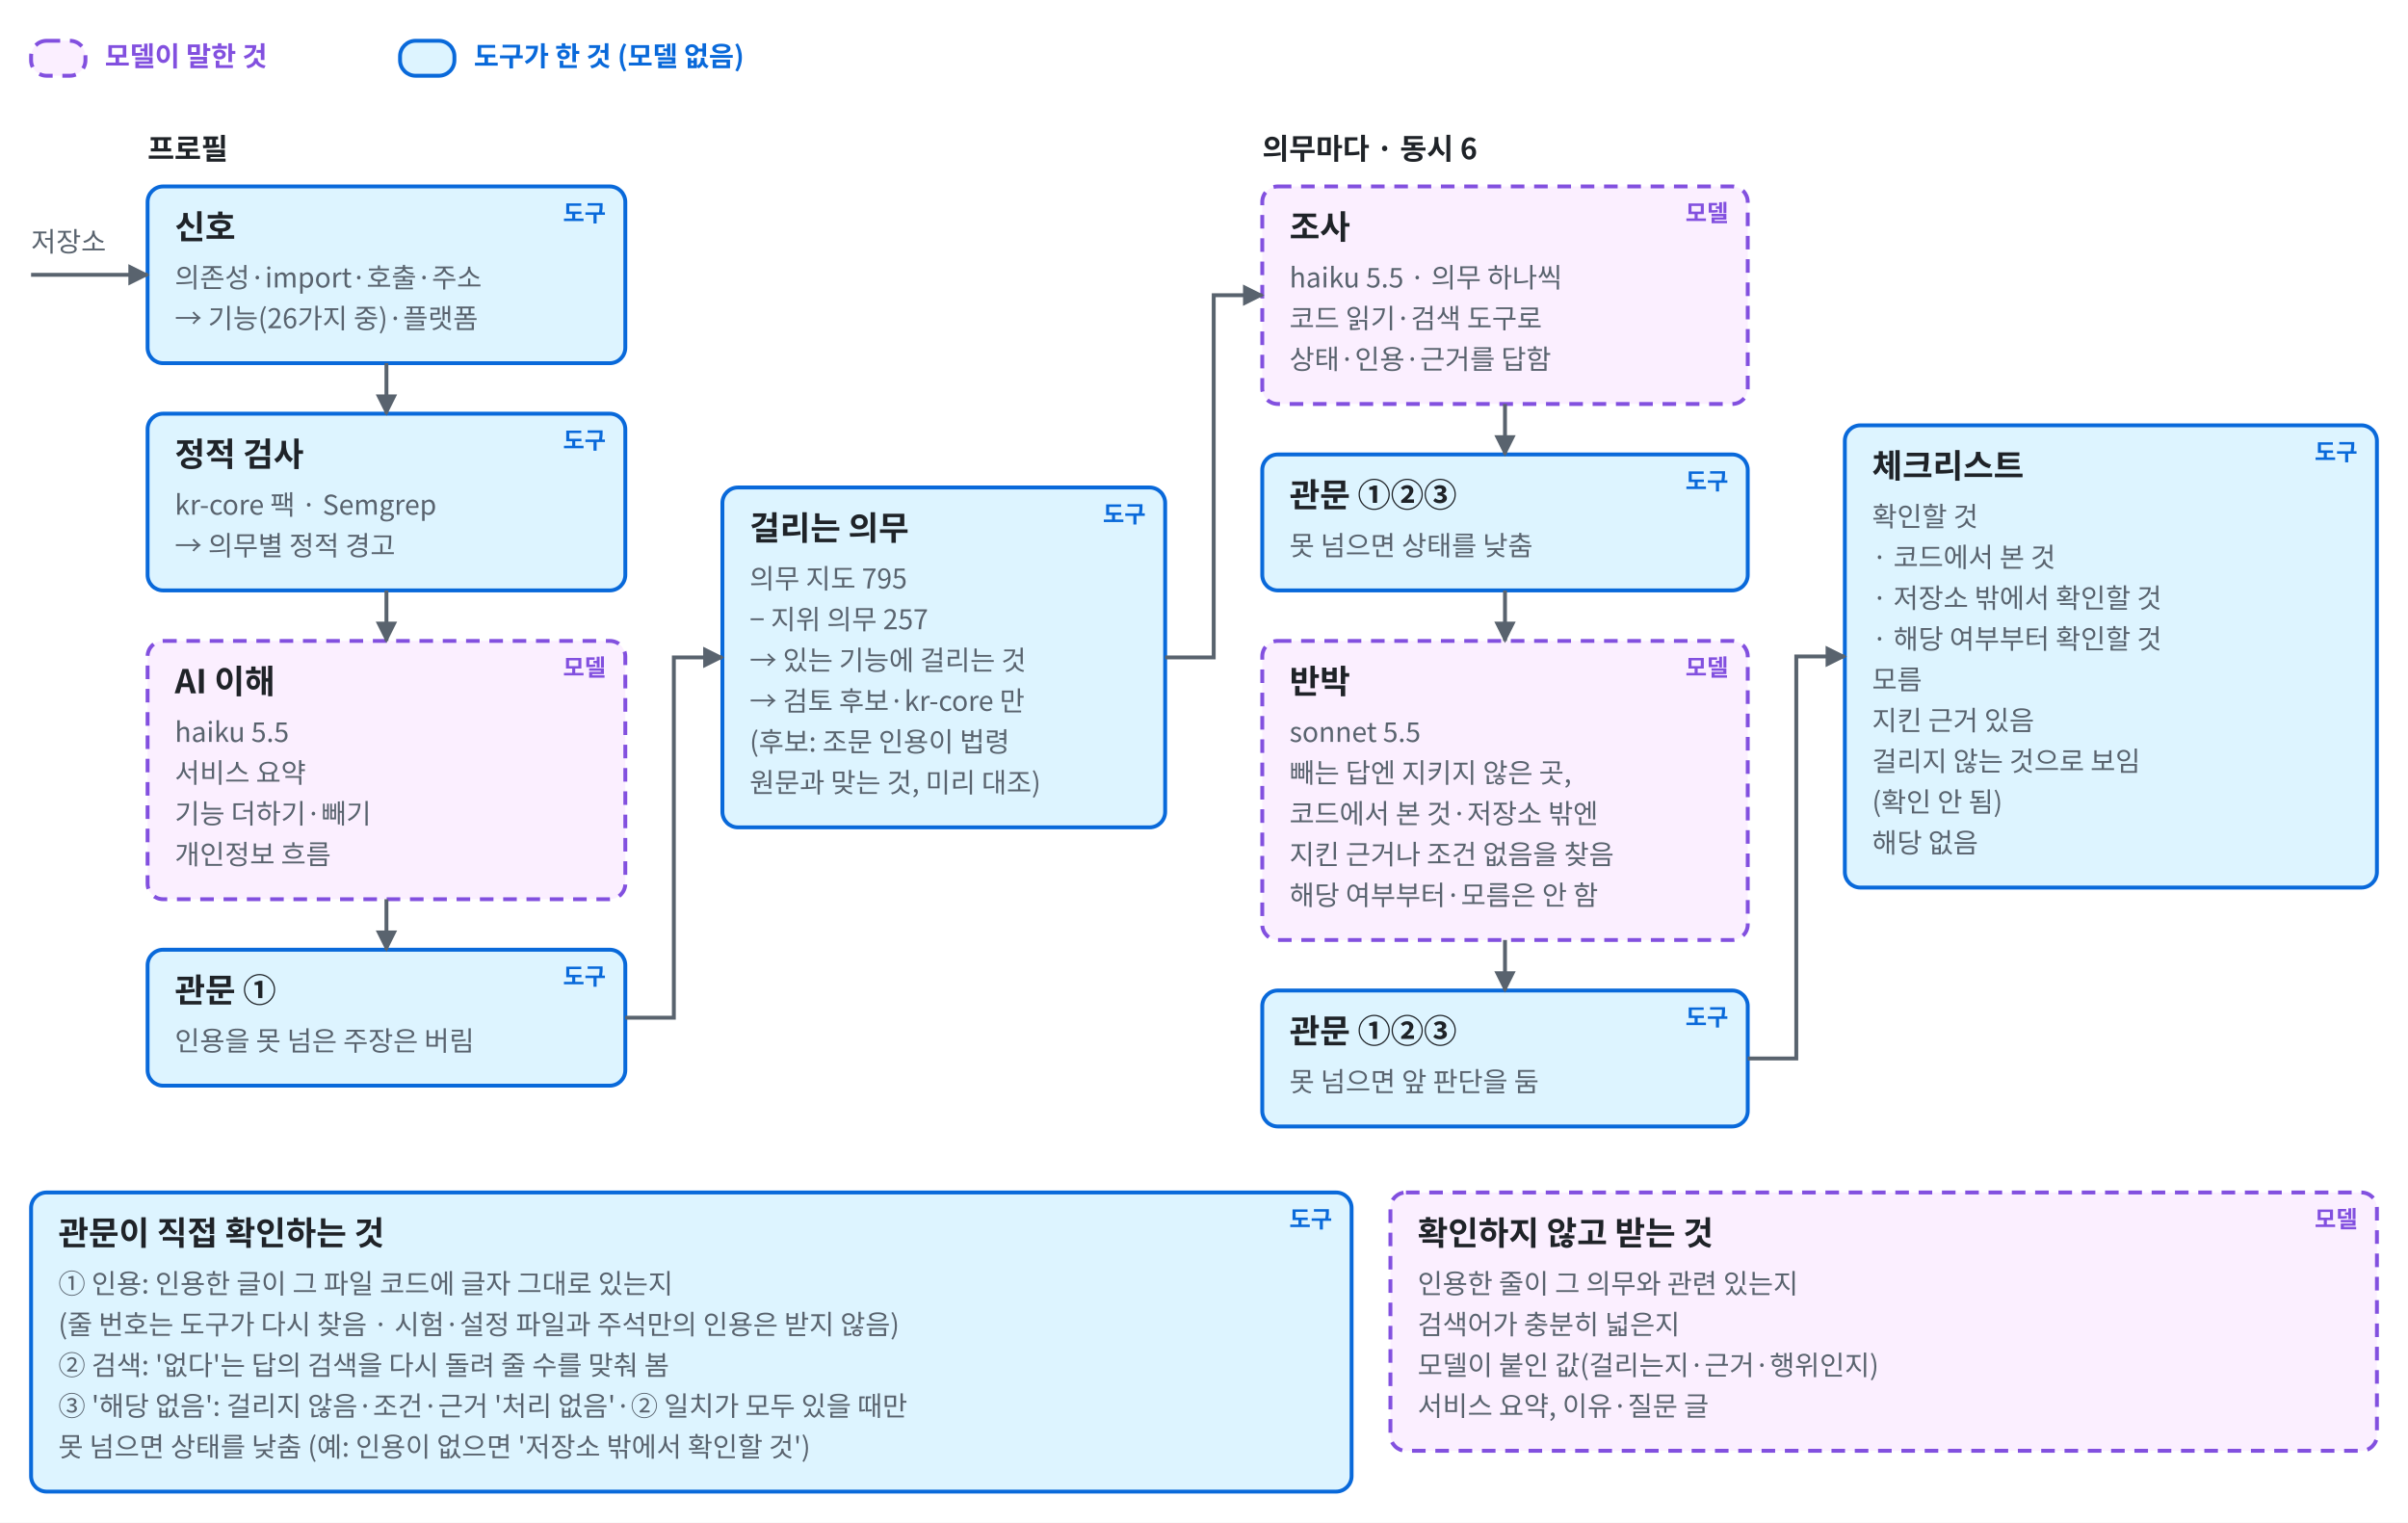
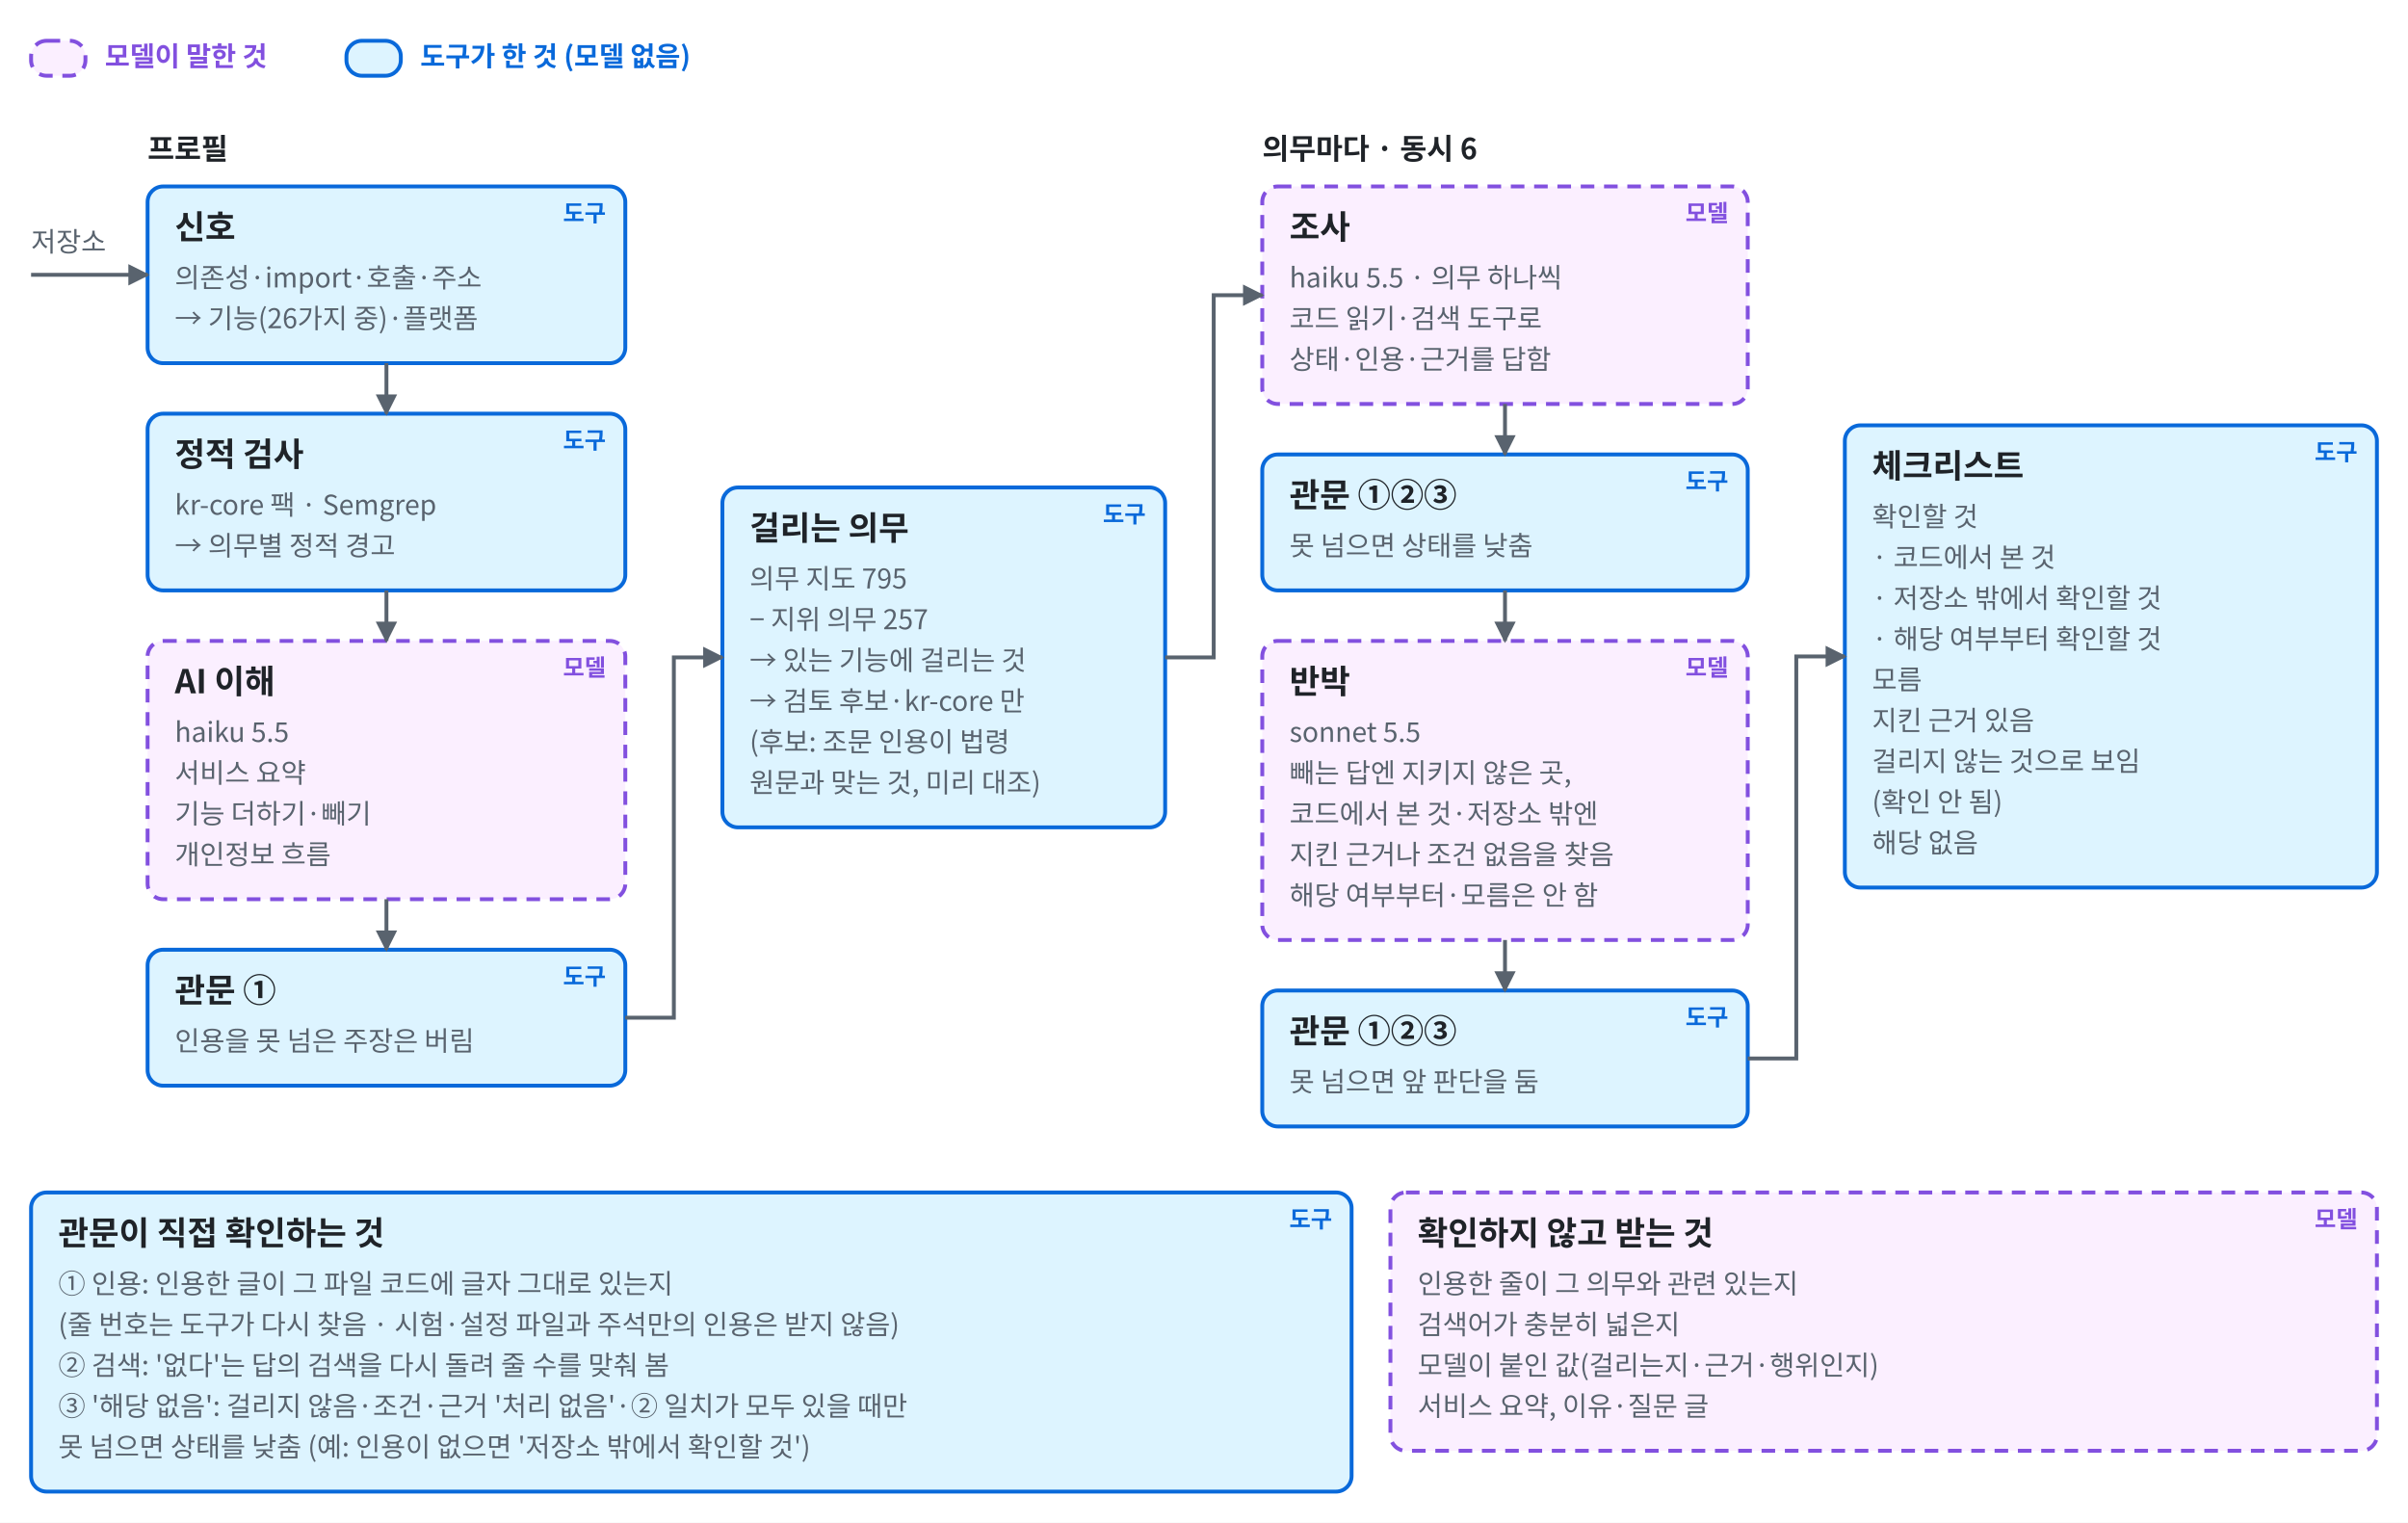
<svg xmlns="http://www.w3.org/2000/svg" width="1240" height="784" viewBox="0 0 1240 784" font-family="-apple-system, BlinkMacSystemFont, 'Apple SD Gothic Neo', 'Malgun Gothic', 'Noto Sans KR', 'Noto Sans CJK KR', sans-serif">
  <defs>
    <marker id="how-review-head" viewBox="0 0 10 10" refX="9" refY="5" markerUnits="userSpaceOnUse" markerWidth="11" markerHeight="11" orient="auto-start-reverse">
      <path d="M0 0 L10 5 L0 10 z" class="hw-head t-plain" />
    </marker>
    <marker id="how-review-head-out" viewBox="0 0 10 10" refX="9" refY="5" markerUnits="userSpaceOnUse" markerWidth="13" markerHeight="13" orient="auto-start-reverse">
      <path d="M0 0 L10 5 L0 10 z" class="hw-head t-out" />
    </marker>
    <style>
  .hw-bg { fill: #ffffff; }
  .hw-lane { fill: #f6f8fa; stroke: #d1d9e0; stroke-width: 1.5; }
  .hw-lane.t-out { fill: #fff1e5; stroke: #bc4c00; }
  .hw-lane.t-keep { fill: #ffffff; stroke: #818b98; }
  .hw-lane-name { fill: #1f2328; }
  .hw-lane-name.t-out { fill: #953800; }
  .hw-sub { fill: #59636e; }
  .hw-box { fill: #ffffff; stroke: #818b98; stroke-width: 1.5; }
  .hw-box.t-out { fill: #fff1e5; stroke: #bc4c00; stroke-width: 2; }
  .hw-box.t-model { fill: #fbefff; stroke: #8250df; stroke-width: 2; }
  .hw-box.t-tool { fill: #ddf4ff; stroke: #0969da; stroke-width: 2; }
  .hw-box.t-keep { fill: #ffffff; stroke: #1f2328; stroke-width: 2; }
  .hw-title { fill: #1f2328; }
  .hw-line { fill: #59636e; }
  .hw-tag { fill: #59636e; }
  .hw-tag.t-out { fill: #953800; }
  .hw-tag.t-model { fill: #8250df; }
  .hw-tag.t-tool { fill: #0969da; }
  .hw-edge { fill: none; stroke: #59636e; stroke-width: 2; }
  .hw-seam { fill: none; stroke: #59636e; stroke-width: 2; }
  .hw-edge.t-out { stroke: #bc4c00; stroke-width: 3; }
  .hw-head { fill: #59636e; }
  .hw-head.t-out { fill: #bc4c00; }
  .hw-elabel { fill: #59636e; paint-order: stroke; stroke: #ffffff; stroke-width: 5px; stroke-linejoin: round; }
  .hw-elabel.t-out { fill: #953800; font-weight: 700; }
+   .hw-num { fill: #0969da; paint-order: stroke; stroke: #ffffff; stroke-width: 6px; stroke-linejoin: round; }
+   .hw-small { fill: #59636e; }
+   .hw-code { fill: #1f2328; }
    </style>
  </defs>
  <rect class="hw-bg" width="1240" height="784" />
  <rect class="hw-box t-model" x="16" y="21" width="28" height="18" rx="8" stroke-dasharray="7 5" />
  <text class="hw-tag t-model" x="54" y="34" font-size="14" font-weight="700">모델이 말한 것</text>
-   <rect class="hw-box t-tool" x="206" y="21" width="28" height="18" rx="8" />
-   <text class="hw-tag t-tool" x="244" y="34" font-size="14" font-weight="700">도구가 한 것 (모델 없음)</text>
+   <rect class="hw-box t-tool" x="178.4" y="21" width="28" height="18" rx="8" />
+   <text class="hw-tag t-tool" x="216.4" y="34" font-size="14" font-weight="700">도구가 한 것 (모델 없음)</text>
  <text class="hw-lane-name" x="76" y="82" font-size="15" font-weight="700">프로필</text>
  <text class="hw-lane-name" x="650" y="82" font-size="15" font-weight="700">의무마다 · 동시 6</text>
  <rect class="hw-box t-tool" x="76" y="96" width="246" height="91" rx="8" data-id="sig" />
  <text class="hw-title" x="90" y="123" font-size="17" font-weight="700" data-in="sig">신호</text>
  <text class="hw-tag t-tool" x="312" y="114" font-size="12" font-weight="700" text-anchor="end" data-in="sig">도구</text>
  <text class="hw-line" x="90" y="148" font-size="14" data-in="sig">의존성·import·호출·주소</text>
  <text class="hw-line" x="90" y="169" font-size="14" data-in="sig">→ 기능(26가지 중)·플랫폼</text>
  <rect class="hw-box t-tool" x="76" y="213" width="246" height="91" rx="8" data-id="stat" />
  <text class="hw-title" x="90" y="240" font-size="17" font-weight="700" data-in="stat">정적 검사</text>
  <text class="hw-tag t-tool" x="312" y="231" font-size="12" font-weight="700" text-anchor="end" data-in="stat">도구</text>
  <text class="hw-line" x="90" y="265" font-size="14" data-in="stat">kr-core 팩 · Semgrep</text>
  <text class="hw-line" x="90" y="286" font-size="14" data-in="stat">→ 의무별 정적 경고</text>
  <rect class="hw-box t-model" x="76" y="330" width="246" height="133" rx="8" stroke-dasharray="7 5" data-id="und" />
  <text class="hw-title" x="90" y="357" font-size="17" font-weight="700" data-in="und">AI 이해</text>
  <text class="hw-tag t-model" x="312" y="348" font-size="12" font-weight="700" text-anchor="end" data-in="und">모델</text>
  <text class="hw-line" x="90" y="382" font-size="14" data-in="und">haiku 5.5</text>
  <text class="hw-line" x="90" y="403" font-size="14" data-in="und">서비스 요약</text>
  <text class="hw-line" x="90" y="424" font-size="14" data-in="und">기능 더하기·빼기</text>
  <text class="hw-line" x="90" y="445" font-size="14" data-in="und">개인정보 흐름</text>
  <rect class="hw-box t-tool" x="76" y="489" width="246" height="70" rx="8" data-id="g1" />
  <text class="hw-title" x="90" y="516" font-size="17" font-weight="700" data-in="g1">관문 ①</text>
  <text class="hw-tag t-tool" x="312" y="507" font-size="12" font-weight="700" text-anchor="end" data-in="g1">도구</text>
  <text class="hw-line" x="90" y="541" font-size="14" data-in="g1">인용을 못 넘은 주장은 버림</text>
  <rect class="hw-box t-model" x="650" y="96" width="250" height="112" rx="8" stroke-dasharray="7 5" data-id="inv" />
  <text class="hw-title" x="664" y="123" font-size="17" font-weight="700" data-in="inv">조사</text>
  <text class="hw-tag t-model" x="890" y="114" font-size="12" font-weight="700" text-anchor="end" data-in="inv">모델</text>
  <text class="hw-line" x="664" y="148" font-size="14" data-in="inv">haiku 5.5 · 의무 하나씩</text>
  <text class="hw-line" x="664" y="169" font-size="14" data-in="inv">코드 읽기·검색 도구로</text>
  <text class="hw-line" x="664" y="190" font-size="14" data-in="inv">상태·인용·근거를 답함</text>
  <rect class="hw-box t-tool" x="650" y="234" width="250" height="70" rx="8" data-id="g2" />
  <text class="hw-title" x="664" y="261" font-size="17" font-weight="700" data-in="g2">관문 ①②③</text>
  <text class="hw-tag t-tool" x="890" y="252" font-size="12" font-weight="700" text-anchor="end" data-in="g2">도구</text>
  <text class="hw-line" x="664" y="286" font-size="14" data-in="g2">못 넘으면 상태를 낮춤</text>
  <rect class="hw-box t-model" x="650" y="330" width="250" height="154" rx="8" stroke-dasharray="7 5" data-id="reb" />
  <text class="hw-title" x="664" y="357" font-size="17" font-weight="700" data-in="reb">반박</text>
  <text class="hw-tag t-model" x="890" y="348" font-size="12" font-weight="700" text-anchor="end" data-in="reb">모델</text>
  <text class="hw-line" x="664" y="382" font-size="14" data-in="reb">sonnet 5.5</text>
  <text class="hw-line" x="664" y="403" font-size="14" data-in="reb">빼는 답엔 지키지 않은 곳,</text>
  <text class="hw-line" x="664" y="424" font-size="14" data-in="reb">코드에서 본 것·저장소 밖엔</text>
  <text class="hw-line" x="664" y="445" font-size="14" data-in="reb">지킨 근거나 조건 없음을 찾음</text>
  <text class="hw-line" x="664" y="466" font-size="14" data-in="reb">해당 여부부터·모름은 안 함</text>
  <rect class="hw-box t-tool" x="650" y="510" width="250" height="70" rx="8" data-id="g3" />
  <text class="hw-title" x="664" y="537" font-size="17" font-weight="700" data-in="g3">관문 ①②③</text>
  <text class="hw-tag t-tool" x="890" y="528" font-size="12" font-weight="700" text-anchor="end" data-in="g3">도구</text>
  <text class="hw-line" x="664" y="562" font-size="14" data-in="g3">못 넘으면 앞 판단을 둠</text>
  <rect class="hw-box t-tool" x="372" y="251" width="228" height="175" rx="8" data-id="duty" />
  <text class="hw-title" x="386" y="278" font-size="17" font-weight="700" data-in="duty">걸리는 의무</text>
  <text class="hw-tag t-tool" x="590" y="269" font-size="12" font-weight="700" text-anchor="end" data-in="duty">도구</text>
  <text class="hw-line" x="386" y="303" font-size="14" data-in="duty">의무 지도 795</text>
  <text class="hw-line" x="386" y="324" font-size="14" data-in="duty">− 지위 의무 257</text>
  <text class="hw-line" x="386" y="345" font-size="14" data-in="duty">→ 있는 기능에 걸리는 것</text>
  <text class="hw-line" x="386" y="366" font-size="14" data-in="duty">→ 검토 후보·kr-core 만</text>
  <text class="hw-line" x="386" y="387" font-size="14" data-in="duty">(후보: 조문 인용이 법령</text>
  <text class="hw-line" x="386" y="408" font-size="14" data-in="duty">원문과 맞는 것, 미리 대조)</text>
  <rect class="hw-box t-tool" x="950" y="219" width="274" height="238" rx="8" data-id="list" />
  <text class="hw-title" x="964" y="246" font-size="17" font-weight="700" data-in="list">체크리스트</text>
  <text class="hw-tag t-tool" x="1214" y="237" font-size="12" font-weight="700" text-anchor="end" data-in="list">도구</text>
  <text class="hw-line" x="964" y="271" font-size="14" data-in="list">확인할 것</text>
  <text class="hw-line" x="964" y="292" font-size="14" data-in="list">· 코드에서 본 것</text>
  <text class="hw-line" x="964" y="313" font-size="14" data-in="list">· 저장소 밖에서 확인할 것</text>
  <text class="hw-line" x="964" y="334" font-size="14" data-in="list">· 해당 여부부터 확인할 것</text>
  <text class="hw-line" x="964" y="355" font-size="14" data-in="list">모름</text>
  <text class="hw-line" x="964" y="376" font-size="14" data-in="list">지킨 근거 있음</text>
  <text class="hw-line" x="964" y="397" font-size="14" data-in="list">걸리지 않는 것으로 보임</text>
  <text class="hw-line" x="964" y="418" font-size="14" data-in="list">(확인 안 됨)</text>
  <text class="hw-line" x="964" y="439" font-size="14" data-in="list">해당 없음</text>
  <path class="hw-edge t-plain" d="M16 141.5 L76 141.5" marker-end="url(#how-review-head)" />
  <text class="hw-elabel t-plain" x="16" y="129.5" font-size="14">저장소</text>
  <path class="hw-edge t-plain" d="M199 187 L199 213" marker-end="url(#how-review-head)" />
  <path class="hw-edge t-plain" d="M199 304 L199 330" marker-end="url(#how-review-head)" />
  <path class="hw-edge t-plain" d="M199 463 L199 489" marker-end="url(#how-review-head)" />
  <path class="hw-edge t-plain" d="M775 208 L775 234" marker-end="url(#how-review-head)" />
  <path class="hw-edge t-plain" d="M775 304 L775 330" marker-end="url(#how-review-head)" />
  <path class="hw-edge t-plain" d="M775 484 L775 510" marker-end="url(#how-review-head)" />
  <path class="hw-edge t-plain" d="M322 524 L347 524 L347 338.5 L372 338.5" marker-end="url(#how-review-head)" />
  <path class="hw-edge t-plain" d="M600 338.5 L625 338.5 L625 152 L650 152" marker-end="url(#how-review-head)" />
  <path class="hw-edge t-plain" d="M900 545 L925 545 L925 338 L950 338" marker-end="url(#how-review-head)" />
  <rect class="hw-box t-tool" x="16" y="614" width="680" height="154" rx="8" data-id="gate" />
  <text class="hw-title" x="30" y="641" font-size="17" font-weight="700" data-in="gate">관문이 직접 확인하는 것</text>
  <text class="hw-tag t-tool" x="686" y="632" font-size="12" font-weight="700" text-anchor="end" data-in="gate">도구</text>
  <text class="hw-line" x="30" y="666" font-size="14" data-in="gate">① 인용: 인용한 글이 그 파일 코드에 글자 그대로 있는지</text>
  <text class="hw-line" x="30" y="687" font-size="14" data-in="gate">    (줄 번호는 도구가 다시 찾음 · 시험·설정 파일과 주석만의 인용은 받지 않음)</text>
  <text class="hw-line" x="30" y="708" font-size="14" data-in="gate">② 검색: '없다'는 답의 검색을 다시 돌려 줄 수를 맞춰 봄</text>
  <text class="hw-line" x="30" y="729" font-size="14" data-in="gate">③ '해당 없음': 걸리지 않음·조건·근거 '처리 없음'·② 일치가 모두 있을 때만</text>
  <text class="hw-line" x="30" y="750" font-size="14" data-in="gate">못 넘으면 상태를 낮춤 (예: 인용이 없으면 '저장소 밖에서 확인할 것')</text>
  <rect class="hw-box t-model" x="716" y="614" width="508" height="133" rx="8" stroke-dasharray="7 5" data-id="trust" />
  <text class="hw-title" x="730" y="641" font-size="17" font-weight="700" data-in="trust">확인하지 않고 받는 것</text>
  <text class="hw-tag t-model" x="1214" y="632" font-size="12" font-weight="700" text-anchor="end" data-in="trust">모델</text>
  <text class="hw-line" x="730" y="666" font-size="14" data-in="trust">인용한 줄이 그 의무와 관련 있는지</text>
  <text class="hw-line" x="730" y="687" font-size="14" data-in="trust">검색어가 충분히 넓은지</text>
  <text class="hw-line" x="730" y="708" font-size="14" data-in="trust">모델이 붙인 값(걸리는지·근거·행위인지)</text>
  <text class="hw-line" x="730" y="729" font-size="14" data-in="trust">서비스 요약, 이유·질문 글</text>
</svg>
